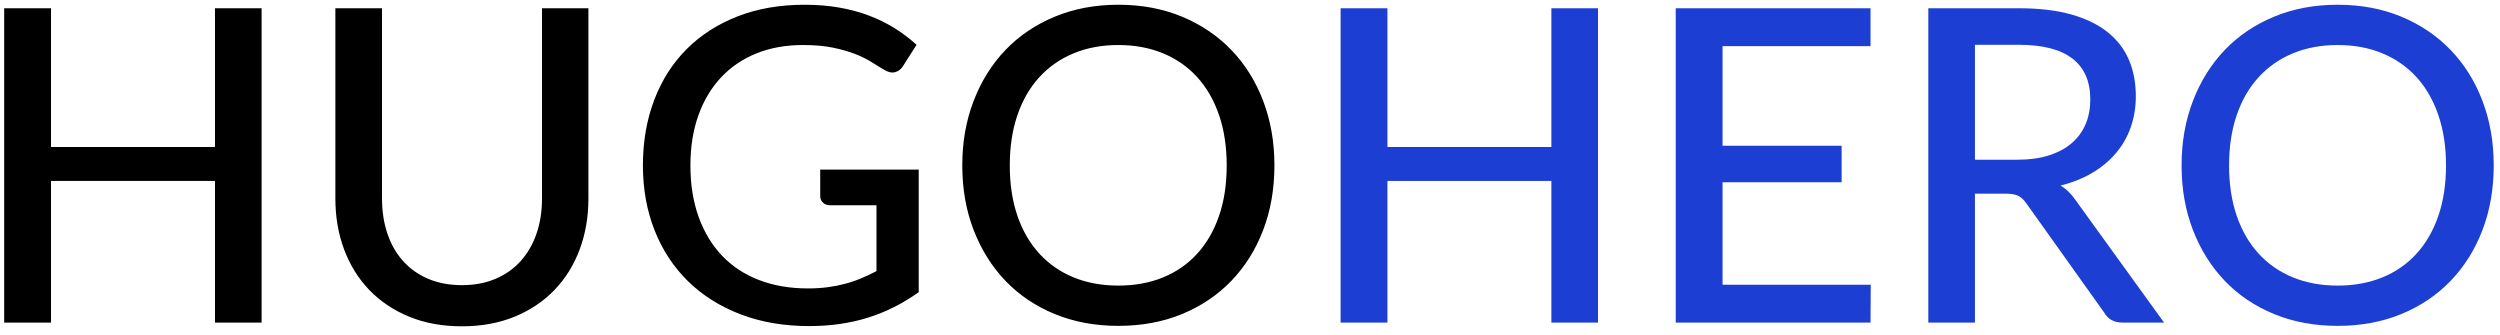
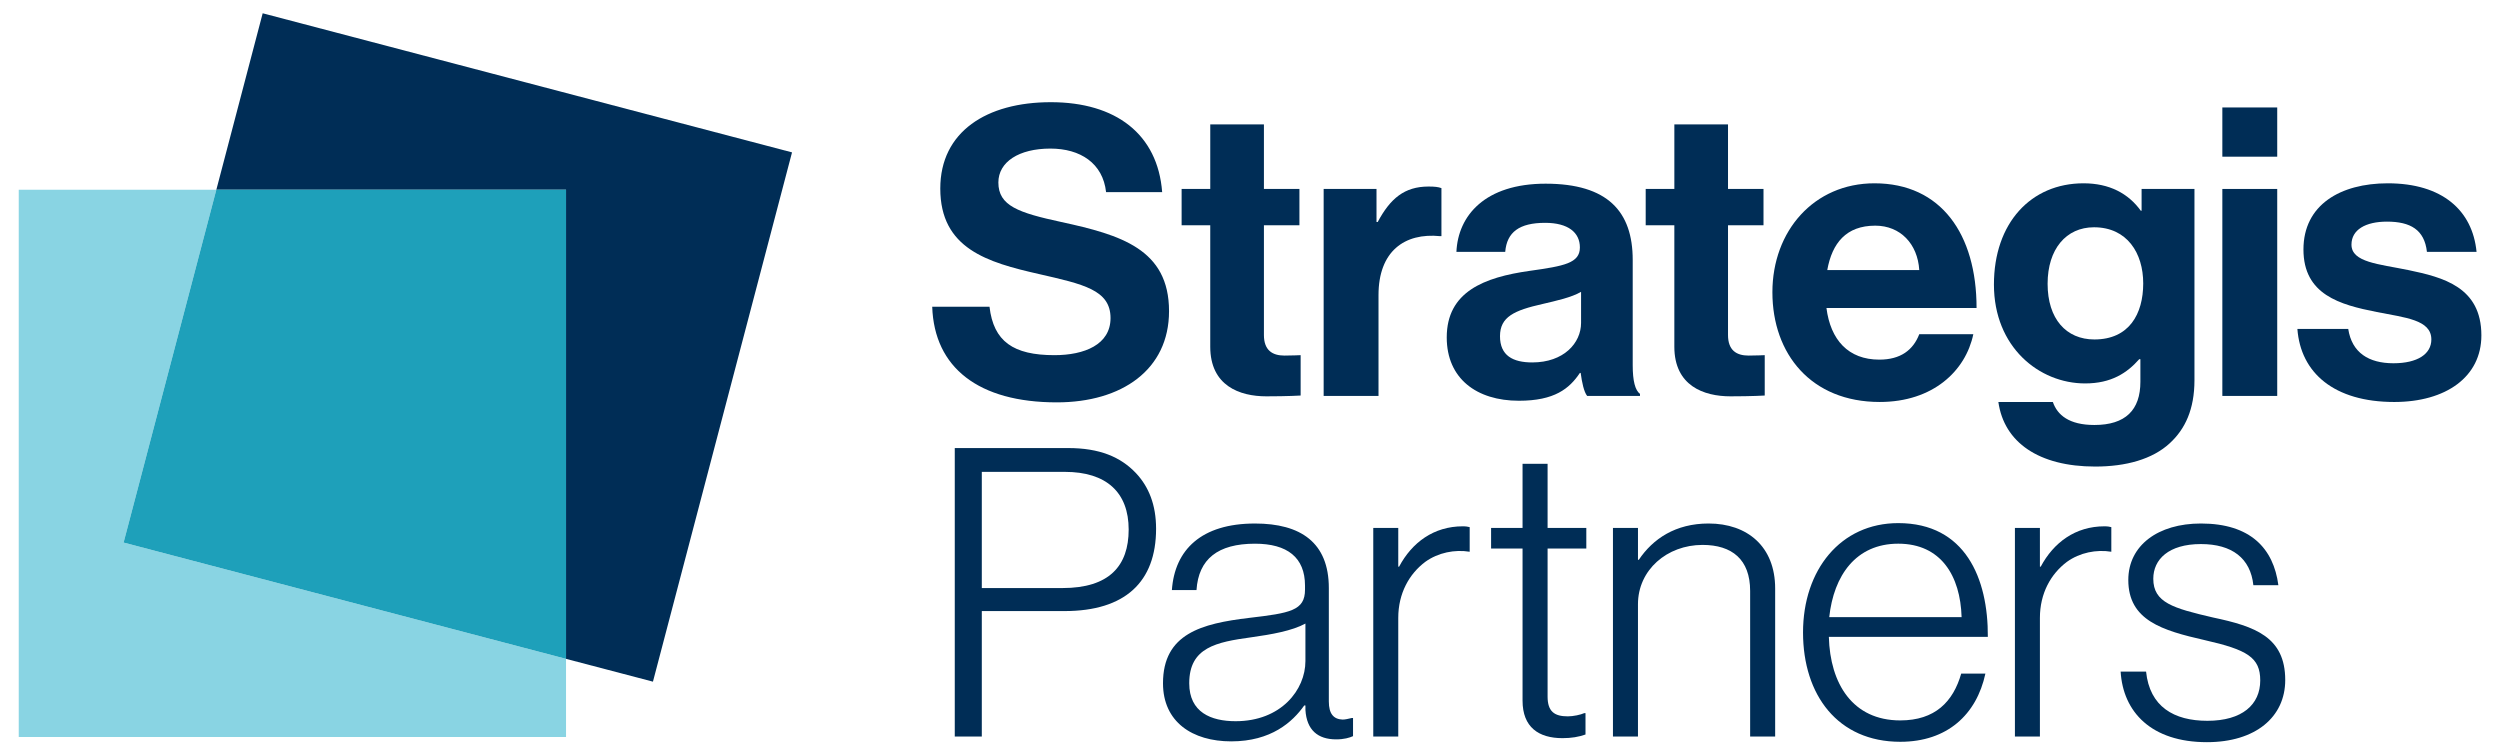
- <svg xmlns="http://www.w3.org/2000/svg" width="217px" height="29px" viewBox="0 0 217 29" version="1.1">
-   <defs />
-   <g id="Page-1" stroke="none" stroke-width="1" fill="none" fill-rule="evenodd">
-     <g id="logo">
-       <path d="M22.707,0.716 L22.707,28 L18.66,28 L18.66,15.707 L4.429,15.707 L4.429,28 L0.363,28 L0.363,0.716 L4.429,0.716 L4.429,12.762 L18.66,12.762 L18.66,0.716 L22.707,0.716 Z M40.092,24.751 C41.181,24.751 42.157,24.567 43.018,24.2 C43.879,23.833 44.608,23.317 45.203,22.651 C45.798,21.986 46.254,21.195 46.571,20.276 C46.888,19.358 47.046,18.342 47.046,17.227 L47.046,0.716 L51.074,0.716 L51.074,17.227 C51.074,18.823 50.821,20.299 50.314,21.654 C49.807,23.009 49.079,24.181 48.129,25.169 C47.179,26.157 46.026,26.93 44.671,27.487 C43.316,28.044 41.789,28.323 40.092,28.323 C38.395,28.323 36.868,28.044 35.513,27.487 C34.158,26.93 33.005,26.157 32.055,25.169 C31.105,24.181 30.377,23.009 29.87,21.654 C29.363,20.299 29.11,18.823 29.11,17.227 L29.11,0.716 L33.157,0.716 L33.157,17.208 C33.157,18.323 33.312,19.342 33.623,20.267 C33.933,21.192 34.386,21.986 34.981,22.651 C35.576,23.317 36.305,23.833 37.166,24.2 C38.027,24.567 39.003,24.751 40.092,24.751 Z M79.745,14.719 L79.745,25.359 C78.364,26.347 76.895,27.085 75.337,27.573 C73.779,28.06 72.082,28.304 70.245,28.304 C68.041,28.304 66.049,27.962 64.269,27.278 C62.49,26.594 60.973,25.638 59.719,24.409 C58.465,23.18 57.499,21.711 56.822,20.001 C56.144,18.291 55.805,16.41 55.805,14.358 C55.805,12.293 56.131,10.403 56.783,8.687 C57.436,6.97 58.37,5.501 59.586,4.279 C60.802,3.056 62.274,2.106 64.004,1.429 C65.733,0.751 67.674,0.412 69.827,0.412 C70.916,0.412 71.926,0.494 72.858,0.659 C73.789,0.824 74.653,1.058 75.451,1.362 C76.249,1.666 76.987,2.03 77.665,2.454 C78.342,2.879 78.972,3.357 79.555,3.889 L78.396,5.713 C78.219,6.004 77.984,6.188 77.693,6.264 C77.402,6.34 77.085,6.27 76.743,6.055 C76.414,5.865 76.05,5.643 75.65,5.39 C75.251,5.137 74.777,4.902 74.225,4.687 C73.674,4.472 73.032,4.288 72.297,4.136 C71.562,3.984 70.695,3.908 69.694,3.908 C68.199,3.908 66.85,4.152 65.647,4.639 C64.444,5.127 63.418,5.827 62.569,6.739 C61.72,7.651 61.068,8.75 60.612,10.036 C60.156,11.321 59.928,12.762 59.928,14.358 C59.928,16.03 60.169,17.528 60.65,18.852 C61.131,20.175 61.812,21.296 62.693,22.215 C63.573,23.133 64.643,23.833 65.903,24.314 C67.164,24.795 68.573,25.036 70.131,25.036 C70.739,25.036 71.306,25.001 71.832,24.931 C72.357,24.862 72.861,24.764 73.342,24.637 C73.823,24.51 74.289,24.352 74.739,24.162 C75.188,23.972 75.635,23.763 76.078,23.535 L76.078,17.816 L72.05,17.816 C71.797,17.816 71.591,17.74 71.433,17.588 C71.274,17.436 71.195,17.246 71.195,17.018 L71.195,14.719 L79.745,14.719 Z M110.62,14.358 C110.62,16.397 110.294,18.269 109.641,19.973 C108.989,21.676 108.068,23.145 106.877,24.381 C105.686,25.616 104.261,26.575 102.602,27.259 C100.943,27.943 99.1,28.285 97.073,28.285 C95.059,28.285 93.219,27.943 91.553,27.259 C89.888,26.575 88.463,25.616 87.278,24.381 C86.094,23.145 85.173,21.676 84.514,19.973 C83.855,18.269 83.526,16.397 83.526,14.358 C83.526,12.331 83.855,10.463 84.514,8.753 C85.173,7.043 86.094,5.571 87.278,4.335 C88.463,3.1 89.888,2.138 91.553,1.448 C93.219,0.757 95.059,0.412 97.073,0.412 C99.1,0.412 100.943,0.757 102.602,1.448 C104.261,2.138 105.686,3.1 106.877,4.335 C108.068,5.571 108.989,7.043 109.641,8.753 C110.294,10.463 110.62,12.331 110.62,14.358 Z M106.478,14.358 C106.478,12.737 106.256,11.28 105.813,9.988 C105.37,8.696 104.74,7.6 103.922,6.701 C103.105,5.802 102.118,5.111 100.959,4.63 C99.799,4.149 98.504,3.908 97.073,3.908 C95.642,3.908 94.347,4.149 93.188,4.63 C92.028,5.111 91.037,5.802 90.214,6.701 C89.391,7.6 88.757,8.696 88.314,9.988 C87.871,11.28 87.649,12.737 87.649,14.358 C87.649,15.992 87.871,17.452 88.314,18.738 C88.757,20.023 89.391,21.116 90.214,22.015 C91.037,22.914 92.028,23.601 93.188,24.076 C94.347,24.552 95.642,24.789 97.073,24.789 C98.504,24.789 99.799,24.552 100.959,24.076 C102.118,23.601 103.105,22.914 103.922,22.015 C104.74,21.116 105.37,20.023 105.813,18.738 C106.256,17.452 106.478,15.992 106.478,14.358 Z" id="HUGO" fill="#000000" />
-       <path d="M138.707,0.716 L138.707,28 L134.66,28 L134.66,15.707 L120.429,15.707 L120.429,28 L116.363,28 L116.363,0.716 L120.429,0.716 L120.429,12.762 L134.66,12.762 L134.66,0.716 L138.707,0.716 Z M162.381,24.713 L162.362,28 L145.452,28 L145.452,0.716 L162.362,0.716 L162.362,4.003 L149.518,4.003 L149.518,12.648 L159.854,12.648 L159.854,15.821 L149.518,15.821 L149.518,24.713 L162.381,24.713 Z M175.111,13.864 C176.15,13.864 177.065,13.737 177.857,13.484 C178.648,13.231 179.31,12.873 179.842,12.411 C180.374,11.948 180.773,11.397 181.039,10.758 C181.305,10.118 181.438,9.412 181.438,8.639 C181.438,7.068 180.922,5.884 179.889,5.086 C178.857,4.288 177.309,3.889 175.244,3.889 L171.425,3.889 L171.425,13.864 L175.111,13.864 Z M187.841,28 L184.231,28 C183.509,28 182.983,27.715 182.654,27.145 L175.909,17.683 C175.694,17.366 175.459,17.142 175.206,17.009 C174.953,16.875 174.573,16.809 174.066,16.809 L171.425,16.809 L171.425,28 L167.378,28 L167.378,0.716 L175.244,0.716 C177.005,0.716 178.521,0.896 179.794,1.258 C181.068,1.619 182.119,2.131 182.948,2.796 C183.778,3.462 184.392,4.263 184.792,5.2 C185.191,6.137 185.39,7.189 185.39,8.354 C185.39,9.304 185.244,10.197 184.953,11.033 C184.662,11.869 184.234,12.619 183.671,13.284 C183.107,13.95 182.42,14.523 181.609,15.004 C180.798,15.485 179.88,15.853 178.854,16.106 C179.361,16.41 179.798,16.834 180.165,17.379 L187.841,28 Z M216.455,14.358 C216.455,16.397 216.129,18.269 215.476,19.973 C214.824,21.676 213.903,23.145 212.712,24.381 C211.521,25.616 210.096,26.575 208.437,27.259 C206.778,27.943 204.935,28.285 202.908,28.285 C200.894,28.285 199.054,27.943 197.388,27.259 C195.723,26.575 194.298,25.616 193.113,24.381 C191.929,23.145 191.008,21.676 190.349,19.973 C189.69,18.269 189.361,16.397 189.361,14.358 C189.361,12.331 189.69,10.463 190.349,8.753 C191.008,7.043 191.929,5.571 193.113,4.335 C194.298,3.1 195.723,2.138 197.388,1.448 C199.054,0.757 200.894,0.412 202.908,0.412 C204.935,0.412 206.778,0.757 208.437,1.448 C210.096,2.138 211.521,3.1 212.712,4.335 C213.903,5.571 214.824,7.043 215.476,8.753 C216.129,10.463 216.455,12.331 216.455,14.358 Z M212.313,14.358 C212.313,12.737 212.091,11.28 211.648,9.988 C211.205,8.696 210.575,7.6 209.757,6.701 C208.94,5.802 207.953,5.111 206.793,4.63 C205.634,4.149 204.339,3.908 202.908,3.908 C201.477,3.908 200.182,4.149 199.023,4.63 C197.863,5.111 196.872,5.802 196.049,6.701 C195.226,7.6 194.592,8.696 194.149,9.988 C193.706,11.28 193.484,12.737 193.484,14.358 C193.484,15.992 193.706,17.452 194.149,18.738 C194.592,20.023 195.226,21.116 196.049,22.015 C196.872,22.914 197.863,23.601 199.023,24.076 C200.182,24.552 201.477,24.789 202.908,24.789 C204.339,24.789 205.634,24.552 206.793,24.076 C207.953,23.601 208.94,22.914 209.757,22.015 C210.575,21.116 211.205,20.023 211.648,18.738 C212.091,17.452 212.313,15.992 212.313,14.358 Z" id="HERO" fill="#1C3ED3" />
-     </g>
+ <svg xmlns="http://www.w3.org/2000/svg" version="1.1" id="Layer_1" x="0px" y="0px" width="230.667px" height="69.666px" viewBox="0 0 230.667 69.666" enable-background="new 0 0 230.667 69.666" xml:space="preserve">
+   <g>
+     <path fill="#002D56" d="M86.013,28.304h5.286c0.372,3.202,2.194,4.466,5.992,4.466c2.754,0,5.174-0.967,5.174-3.423   c0-2.605-2.529-3.127-6.587-4.058c-4.765-1.079-9.121-2.345-9.121-7.892c0-5.25,4.28-7.968,10.198-7.968   c5.995,0,9.865,2.941,10.275,8.301h-5.175c-0.296-2.679-2.383-4.021-5.137-4.021c-2.904,0-4.802,1.229-4.802,3.129   c0,2.157,1.861,2.792,5.809,3.646c5.472,1.191,9.938,2.495,9.938,8.228c0,5.399-4.355,8.413-10.351,8.413   C90.293,37.126,86.2,33.926,86.013,28.304z" />
+     <path fill="#002D56" d="M109.025,17.434h2.642v-5.957h4.951v5.957h3.276v3.35h-3.276v10.125c0,1.415,0.783,1.899,1.899,1.899   c0.632,0,1.489-0.039,1.489-0.039v3.725c0,0-1.156,0.074-3.166,0.074c-2.456,0-5.174-0.968-5.174-4.579V20.784h-2.642V17.434z" />
+     <path fill="#002D56" d="M127.006,20.485h0.11c1.154-2.158,2.458-3.274,4.691-3.274c0.559,0,0.894,0.037,1.19,0.147v4.432h-0.11   c-3.313-0.335-5.696,1.413-5.696,5.434v9.308h-5.062V17.434h4.877V20.485z" />
+     <path fill="#002D56" d="M145.844,34.408h-0.073c-0.969,1.452-2.347,2.568-5.623,2.568c-3.907,0-6.662-2.047-6.662-5.843   c0-4.207,3.425-5.548,7.669-6.144c3.163-0.445,4.616-0.707,4.616-2.159c0-1.376-1.081-2.27-3.204-2.27   c-2.381,0-3.535,0.856-3.685,2.678h-4.503c0.148-3.349,2.642-6.29,8.227-6.29c5.733,0,8.039,2.569,8.039,7.037v9.716   c0,1.45,0.226,2.308,0.672,2.643v0.187h-4.876C146.143,36.158,145.957,35.265,145.844,34.408z M145.88,29.793v-2.866   c-0.892,0.52-2.27,0.818-3.536,1.117c-2.642,0.595-3.944,1.19-3.944,2.978s1.19,2.419,2.978,2.419   C144.282,33.44,145.88,31.653,145.88,29.793z" />
+     <path fill="#002D56" d="M151.844,17.434h2.643v-5.957h4.951v5.957h3.275v3.35h-3.275v10.125c0,1.415,0.782,1.899,1.899,1.899   c0.632,0,1.489-0.039,1.489-0.039v3.725c0,0-1.156,0.074-3.166,0.074c-2.456,0-5.174-0.968-5.174-4.579V20.784h-2.643V17.434z" />
+     <path fill="#002D56" d="M163.534,26.965c0-5.66,3.835-10.052,9.418-10.052c6.144,0,9.419,4.691,9.419,11.503h-13.85   c0.372,2.941,2.011,4.766,4.878,4.766c1.972,0,3.127-0.894,3.686-2.347h4.987c-0.707,3.387-3.722,6.254-8.636,6.254   C167.107,37.089,163.534,32.659,163.534,26.965z M168.596,24.917h8.488c-0.148-2.422-1.751-4.096-4.058-4.096   C170.346,20.821,169.043,22.422,168.596,24.917z" />
+     <path fill="#002D56" d="M184.383,37.089h5.027c0.408,1.192,1.488,2.123,3.832,2.123c2.867,0,4.245-1.378,4.245-3.984v-2.083h-0.111   c-1.117,1.264-2.569,2.233-4.988,2.233c-4.244,0-8.414-3.353-8.414-9.122c0-5.694,3.425-9.343,8.265-9.343   c2.383,0,4.13,0.931,5.286,2.532h0.073v-2.01h4.878v17.645c0,2.682-0.857,4.505-2.271,5.809c-1.6,1.487-4.058,2.159-6.886,2.159   C188.106,43.047,184.905,40.811,184.383,37.089z M197.748,26.145c0-2.792-1.488-5.175-4.542-5.175c-2.568,0-4.28,2.011-4.28,5.213   c0,3.238,1.712,5.138,4.317,5.138C196.446,31.32,197.748,28.975,197.748,26.145z" />
+     <path fill="#002D56" d="M205.049,9.915h5.063v4.542h-5.063V9.915z M205.049,17.434h5.063v19.097h-5.063V17.434z" />
+     <path fill="#002D56" d="M211.973,30.351h4.691c0.336,2.197,1.897,3.166,4.171,3.166c2.232,0,3.498-0.857,3.498-2.196   c0-1.824-2.419-2.011-5.026-2.532c-3.423-0.671-6.775-1.602-6.775-5.771c0-4.131,3.426-6.105,7.781-6.105   c5.024,0,7.818,2.495,8.191,6.327h-4.579c-0.226-2.046-1.527-2.791-3.686-2.791c-1.974,0-3.276,0.745-3.276,2.123   c0,1.639,2.529,1.787,5.248,2.346c3.203,0.669,6.738,1.562,6.738,6.03c0,3.833-3.276,6.142-8.041,6.142   C215.362,37.089,212.272,34.408,211.973,30.351z" />
  </g>
+   <g>
+     <path fill="#002D56" d="M88.093,41.341h10.46c2.904,0,4.839,0.818,6.254,2.308c1.192,1.266,1.861,2.94,1.861,5.137   c0,4.914-2.865,7.596-8.45,7.596h-7.63v11.576h-2.495V41.341z M98.032,54.258c4.319,0,6.107-2.048,6.107-5.397   c0-3.426-2.05-5.323-5.884-5.323h-7.667v10.721H98.032z" />
+     <path fill="#002D56" d="M107.306,63.043c0-4.578,3.573-5.509,7.93-6.03c3.797-0.446,5.173-0.669,5.173-2.606v-0.372   c0-2.604-1.638-3.87-4.616-3.87c-3.425,0-5.21,1.414-5.396,4.28h-2.271c0.261-3.723,2.718-6.142,7.668-6.142   c4.208,0,6.813,1.748,6.813,5.955v10.461c0,1.155,0.447,1.638,1.266,1.674c0.26,0,0.521-0.073,0.856-0.146h0.111v1.675   c-0.334,0.149-0.818,0.297-1.562,0.297c-1.676,0-2.719-0.855-2.83-2.717v-0.41h-0.111c-1.079,1.527-3.054,3.312-6.739,3.312   C110.022,68.403,107.306,66.618,107.306,63.043z M120.447,60.996v-3.462c-1.228,0.671-3.128,1.006-4.989,1.266   c-3.239,0.445-5.731,0.931-5.731,4.243c0,2.682,2.01,3.5,4.28,3.5C118.212,66.543,120.447,63.639,120.447,60.996z" />
+     <path fill="#002D56" d="M126.707,48.712h2.306v3.573h0.077c1.188-2.234,3.2-3.724,5.881-3.724c0.297,0,0.482,0.038,0.632,0.076   v2.271c-1.377-0.224-2.904,0.073-4.095,0.93c-1.488,1.117-2.495,2.905-2.495,5.175v10.944h-2.306V48.712z" />
+     <path fill="#002D56" d="M140.481,64.646V50.609h-2.903v-1.897h2.903v-5.919h2.31v5.919h3.573v1.897h-3.573v13.663   c0,1.377,0.632,1.824,1.861,1.824c0.521,0,1.192-0.149,1.525-0.299h0.112v1.974c-0.632,0.223-1.303,0.336-2.123,0.336   C141.97,68.107,140.481,67.102,140.481,64.646z" />
+     <path fill="#002D56" d="M148.823,48.712h2.308v2.941h0.075c1.303-1.938,3.387-3.351,6.44-3.351c3.573,0,6.142,2.121,6.142,5.992   v13.662h-2.308V54.52c0-2.904-1.677-4.243-4.393-4.243c-3.275,0-5.957,2.307-5.957,5.471v12.21h-2.308V48.712z" />
+     <path fill="#002D56" d="M166.36,58.354c0-5.771,3.463-10.088,8.786-10.088c6.181,0,8.301,5.099,8.265,10.498h-14.668   c0.112,4.317,2.196,7.706,6.589,7.706c3.201,0,4.878-1.713,5.623-4.32h2.232c-0.82,3.798-3.536,6.293-7.855,6.293   C169.563,68.442,166.36,64.123,166.36,58.354z M180.991,56.939c-0.113-3.799-1.897-6.775-5.845-6.775   c-3.908,0-5.956,2.94-6.367,6.775H180.991z" />
+     <path fill="#002D56" d="M185.91,48.712h2.306v3.573h0.076c1.19-2.234,3.201-3.724,5.881-3.724c0.297,0,0.483,0.038,0.632,0.076   v2.271c-1.375-0.224-2.903,0.073-4.094,0.93c-1.489,1.117-2.495,2.905-2.495,5.175v10.944h-2.306V48.712z" />
+     <path fill="#002D56" d="M195.664,61.964h2.347c0.333,3.239,2.568,4.542,5.658,4.542c3.201,0,4.876-1.488,4.876-3.722   c0-2.123-1.19-2.831-5.138-3.725c-3.908-0.892-7.035-1.821-7.035-5.546c0-3.201,2.754-5.211,6.699-5.211   c4.579,0,6.702,2.307,7.147,5.695h-2.307c-0.262-2.495-1.974-3.798-4.841-3.798c-2.977,0-4.393,1.415-4.393,3.202   c0,2.196,1.824,2.717,5.51,3.573c3.871,0.819,6.664,1.788,6.664,5.771c0,3.425-2.755,5.733-7.223,5.733   C198.492,68.479,195.887,65.688,195.664,61.964z" />
+   </g>
+   <polygon fill="#89D4E3" points="19.961,17.506 1.729,17.506 1.729,67.998 52.226,67.998 52.226,60.79 11.404,50.061 " />
+   <polygon fill="#002D56" points="73.078,14.06 24.237,1.225 19.961,17.506 52.226,17.506 52.226,60.79 60.245,62.895 " />
+   <polygon fill="#1EA0BA" points="19.961,17.506 11.404,50.061 52.226,60.79 52.226,17.506 " />
</svg>
